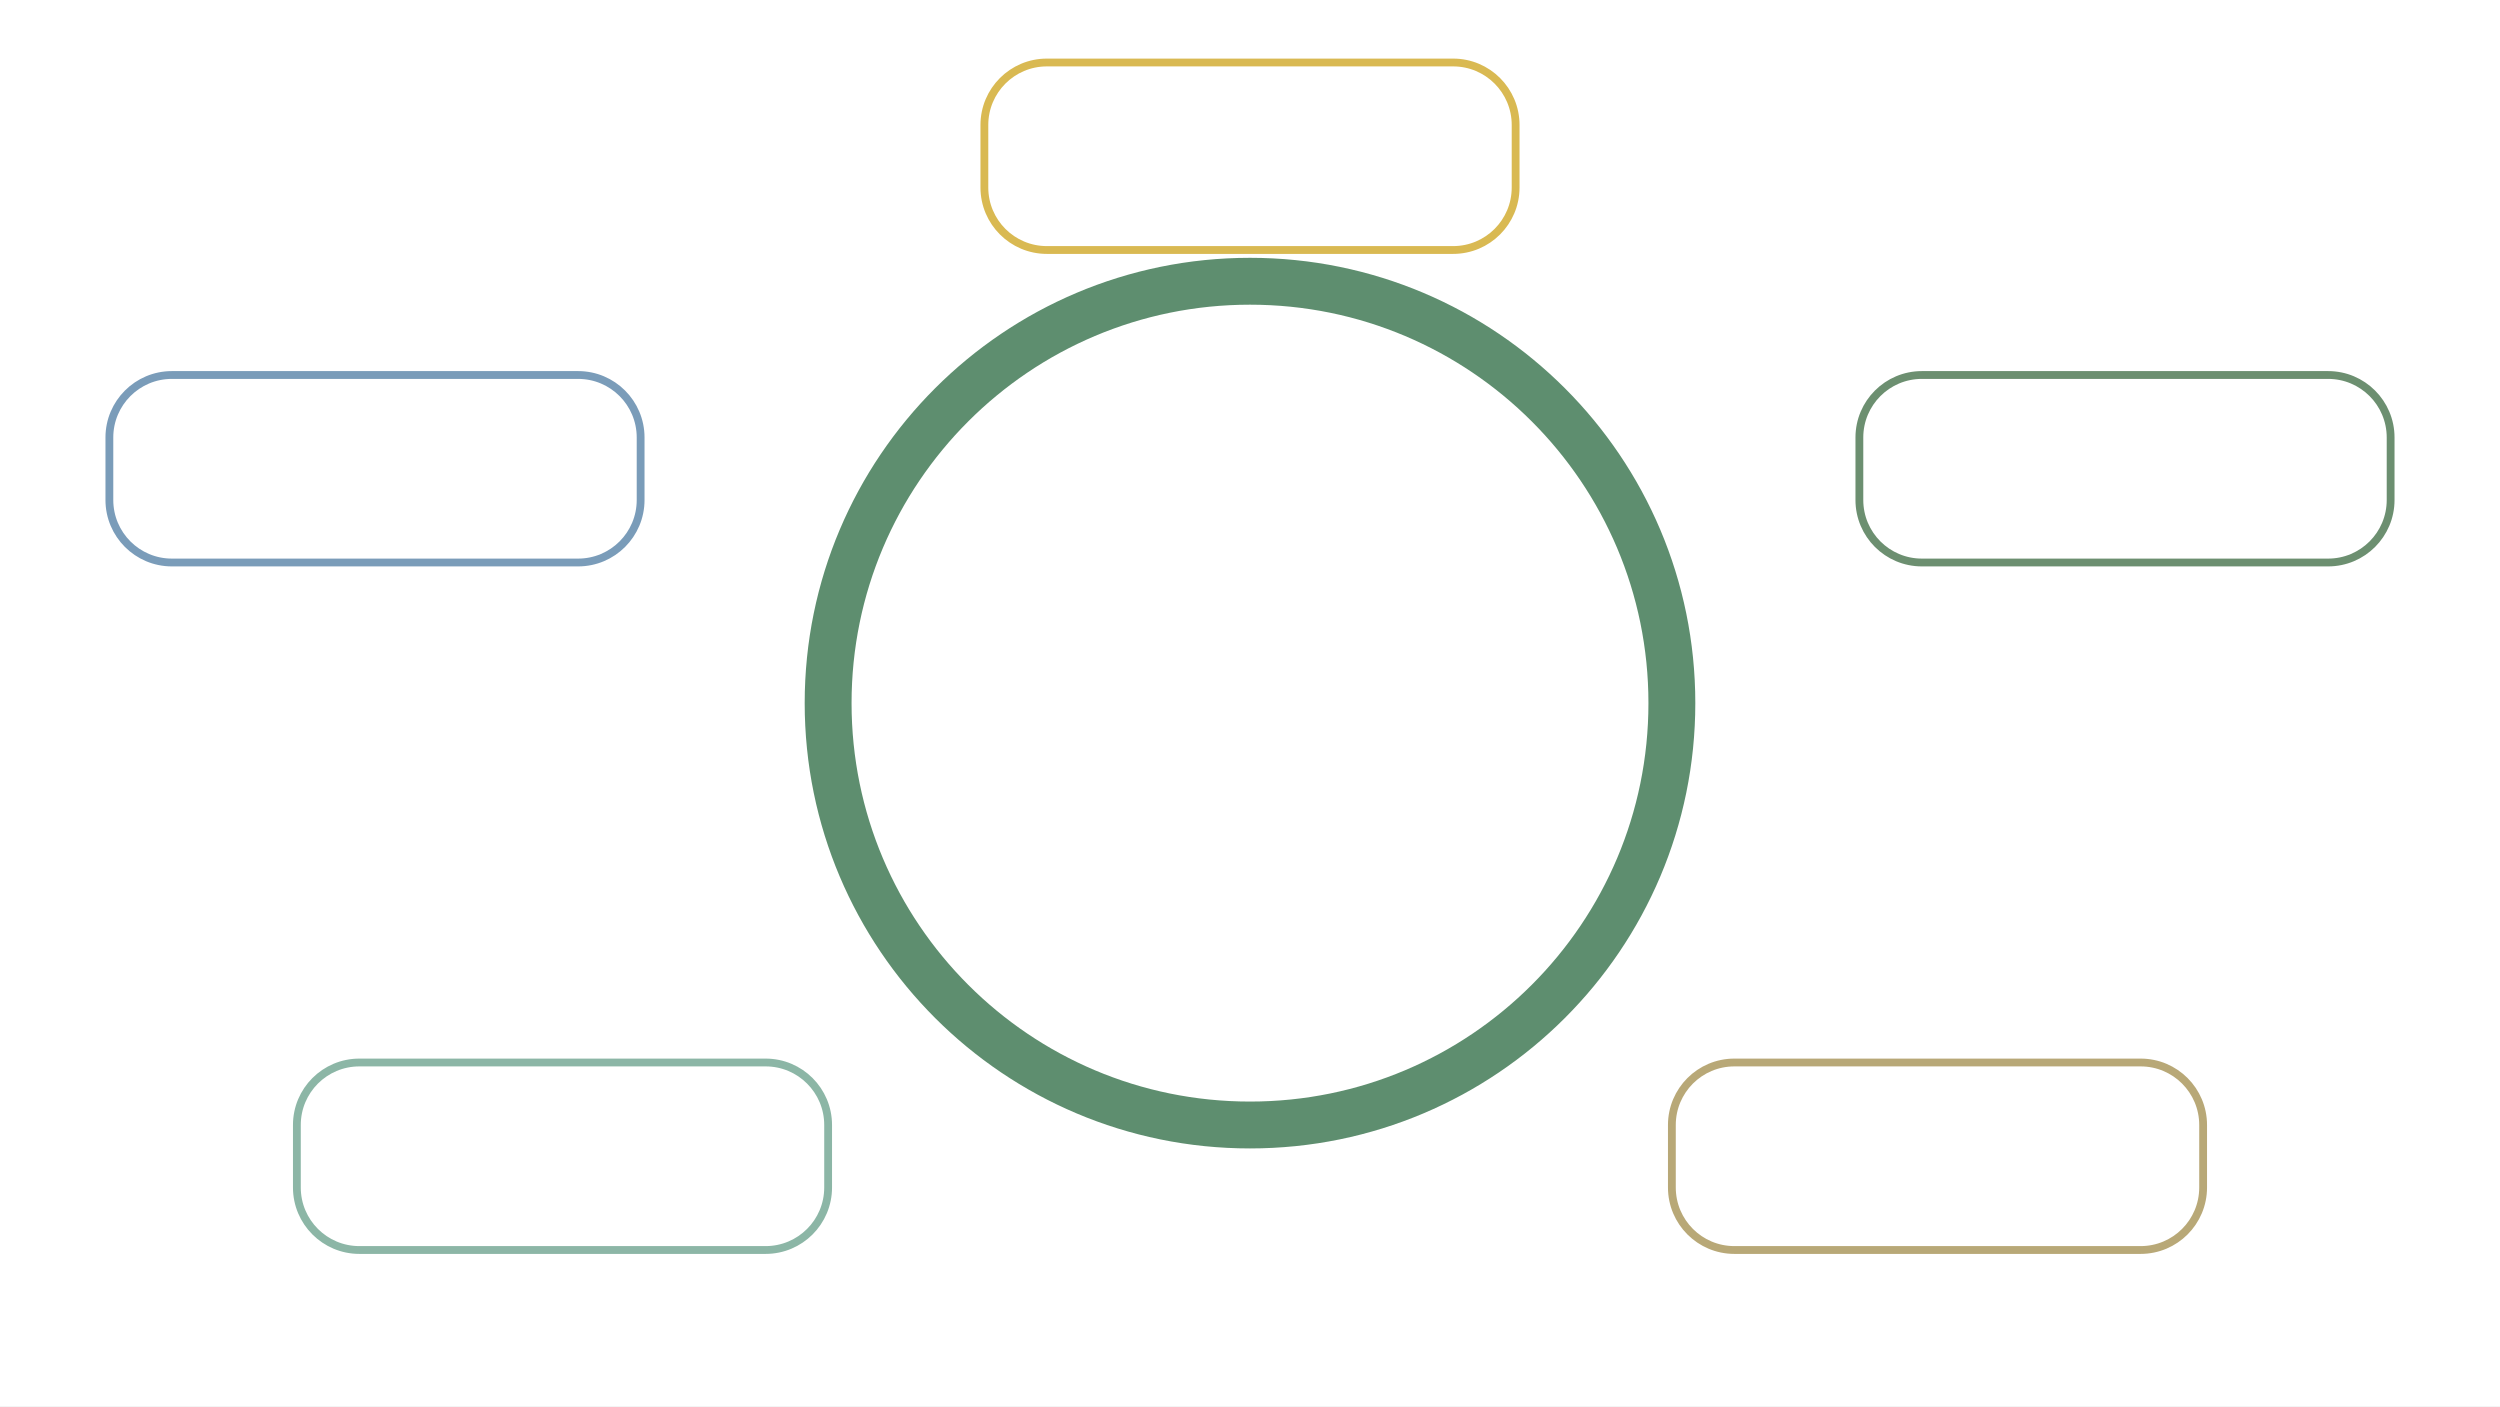
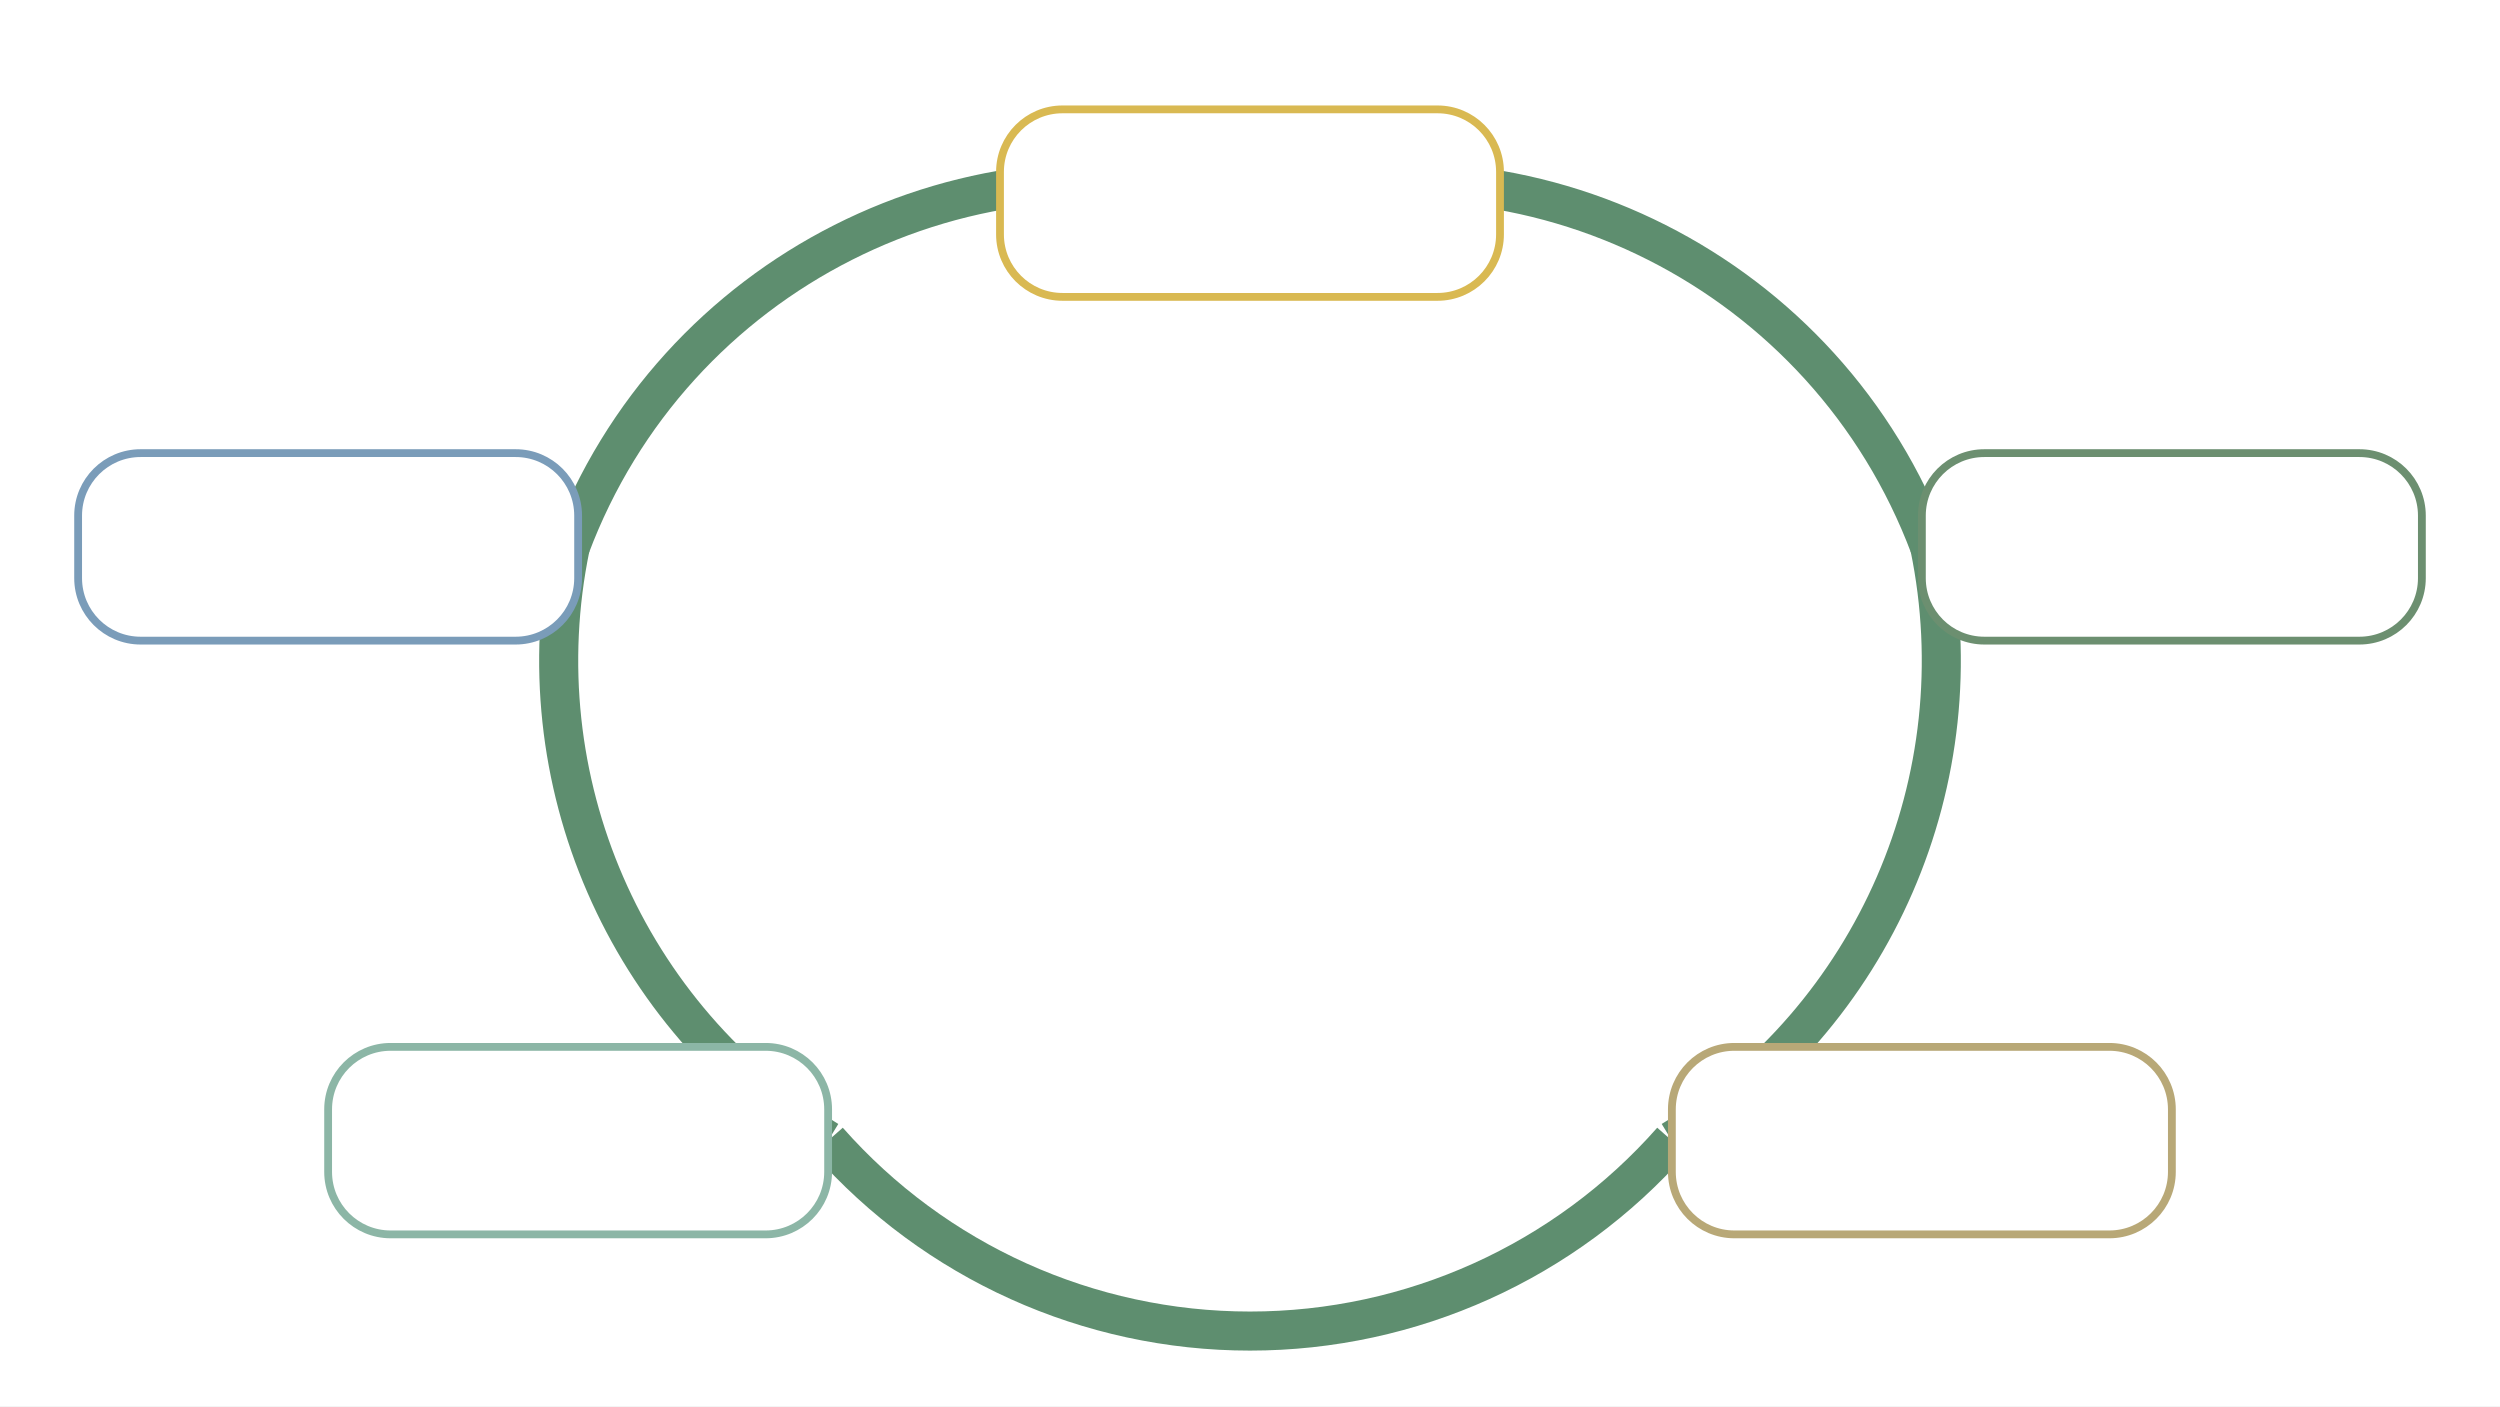
<svg xmlns="http://www.w3.org/2000/svg" width="320" height="180" viewBox="0 0 320 180">
  <rect width="320" height="180" fill="#ffffff" />
-   <circle cx="160" cy="90" r="54" fill="none" stroke="#5E8E6F" stroke-width="6" />
-   <rect x="126" y="8" width="68" height="24" rx="8" fill="#ffffff" stroke="#D9B952" />
-   <rect x="238" y="48" width="68" height="24" rx="8" fill="#ffffff" stroke="#6C8F70" />
-   <rect x="214" y="136" width="68" height="24" rx="8" fill="#ffffff" stroke="#B8A877" />
-   <rect x="38" y="136" width="68" height="24" rx="8" fill="#ffffff" stroke="#8CB6A6" />
-   <rect x="14" y="48" width="68" height="24" rx="8" fill="#ffffff" stroke="#7A9CB9" />
+   <path d="M160 26 A72 72 0 0 1 247 70" fill="none" stroke="#5E8E6F" stroke-width="5" />
+   <path d="M247 70 A72 72 0 0 1 214 146" fill="none" stroke="#5E8E6F" stroke-width="5" />
+   <path d="M214 146 A72 72 0 0 1 106 146" fill="none" stroke="#5E8E6F" stroke-width="5" />
+   <path d="M106 146 A72 72 0 0 1 73 70" fill="none" stroke="#5E8E6F" stroke-width="5" />
+   <path d="M73 70 A72 72 0 0 1 160 26" fill="none" stroke="#5E8E6F" stroke-width="5" />
+   <rect x="128" y="14" width="64" height="24" rx="8" fill="#ffffff" stroke="#D9B952" />
+   <rect x="246" y="58" width="64" height="24" rx="8" fill="#ffffff" stroke="#6C8F70" />
+   <rect x="214" y="134" width="64" height="24" rx="8" fill="#ffffff" stroke="#B8A877" />
+   <rect x="42" y="134" width="64" height="24" rx="8" fill="#ffffff" stroke="#8CB6A6" />
+   <rect x="10" y="58" width="64" height="24" rx="8" fill="#ffffff" stroke="#7A9CB9" />
</svg>
